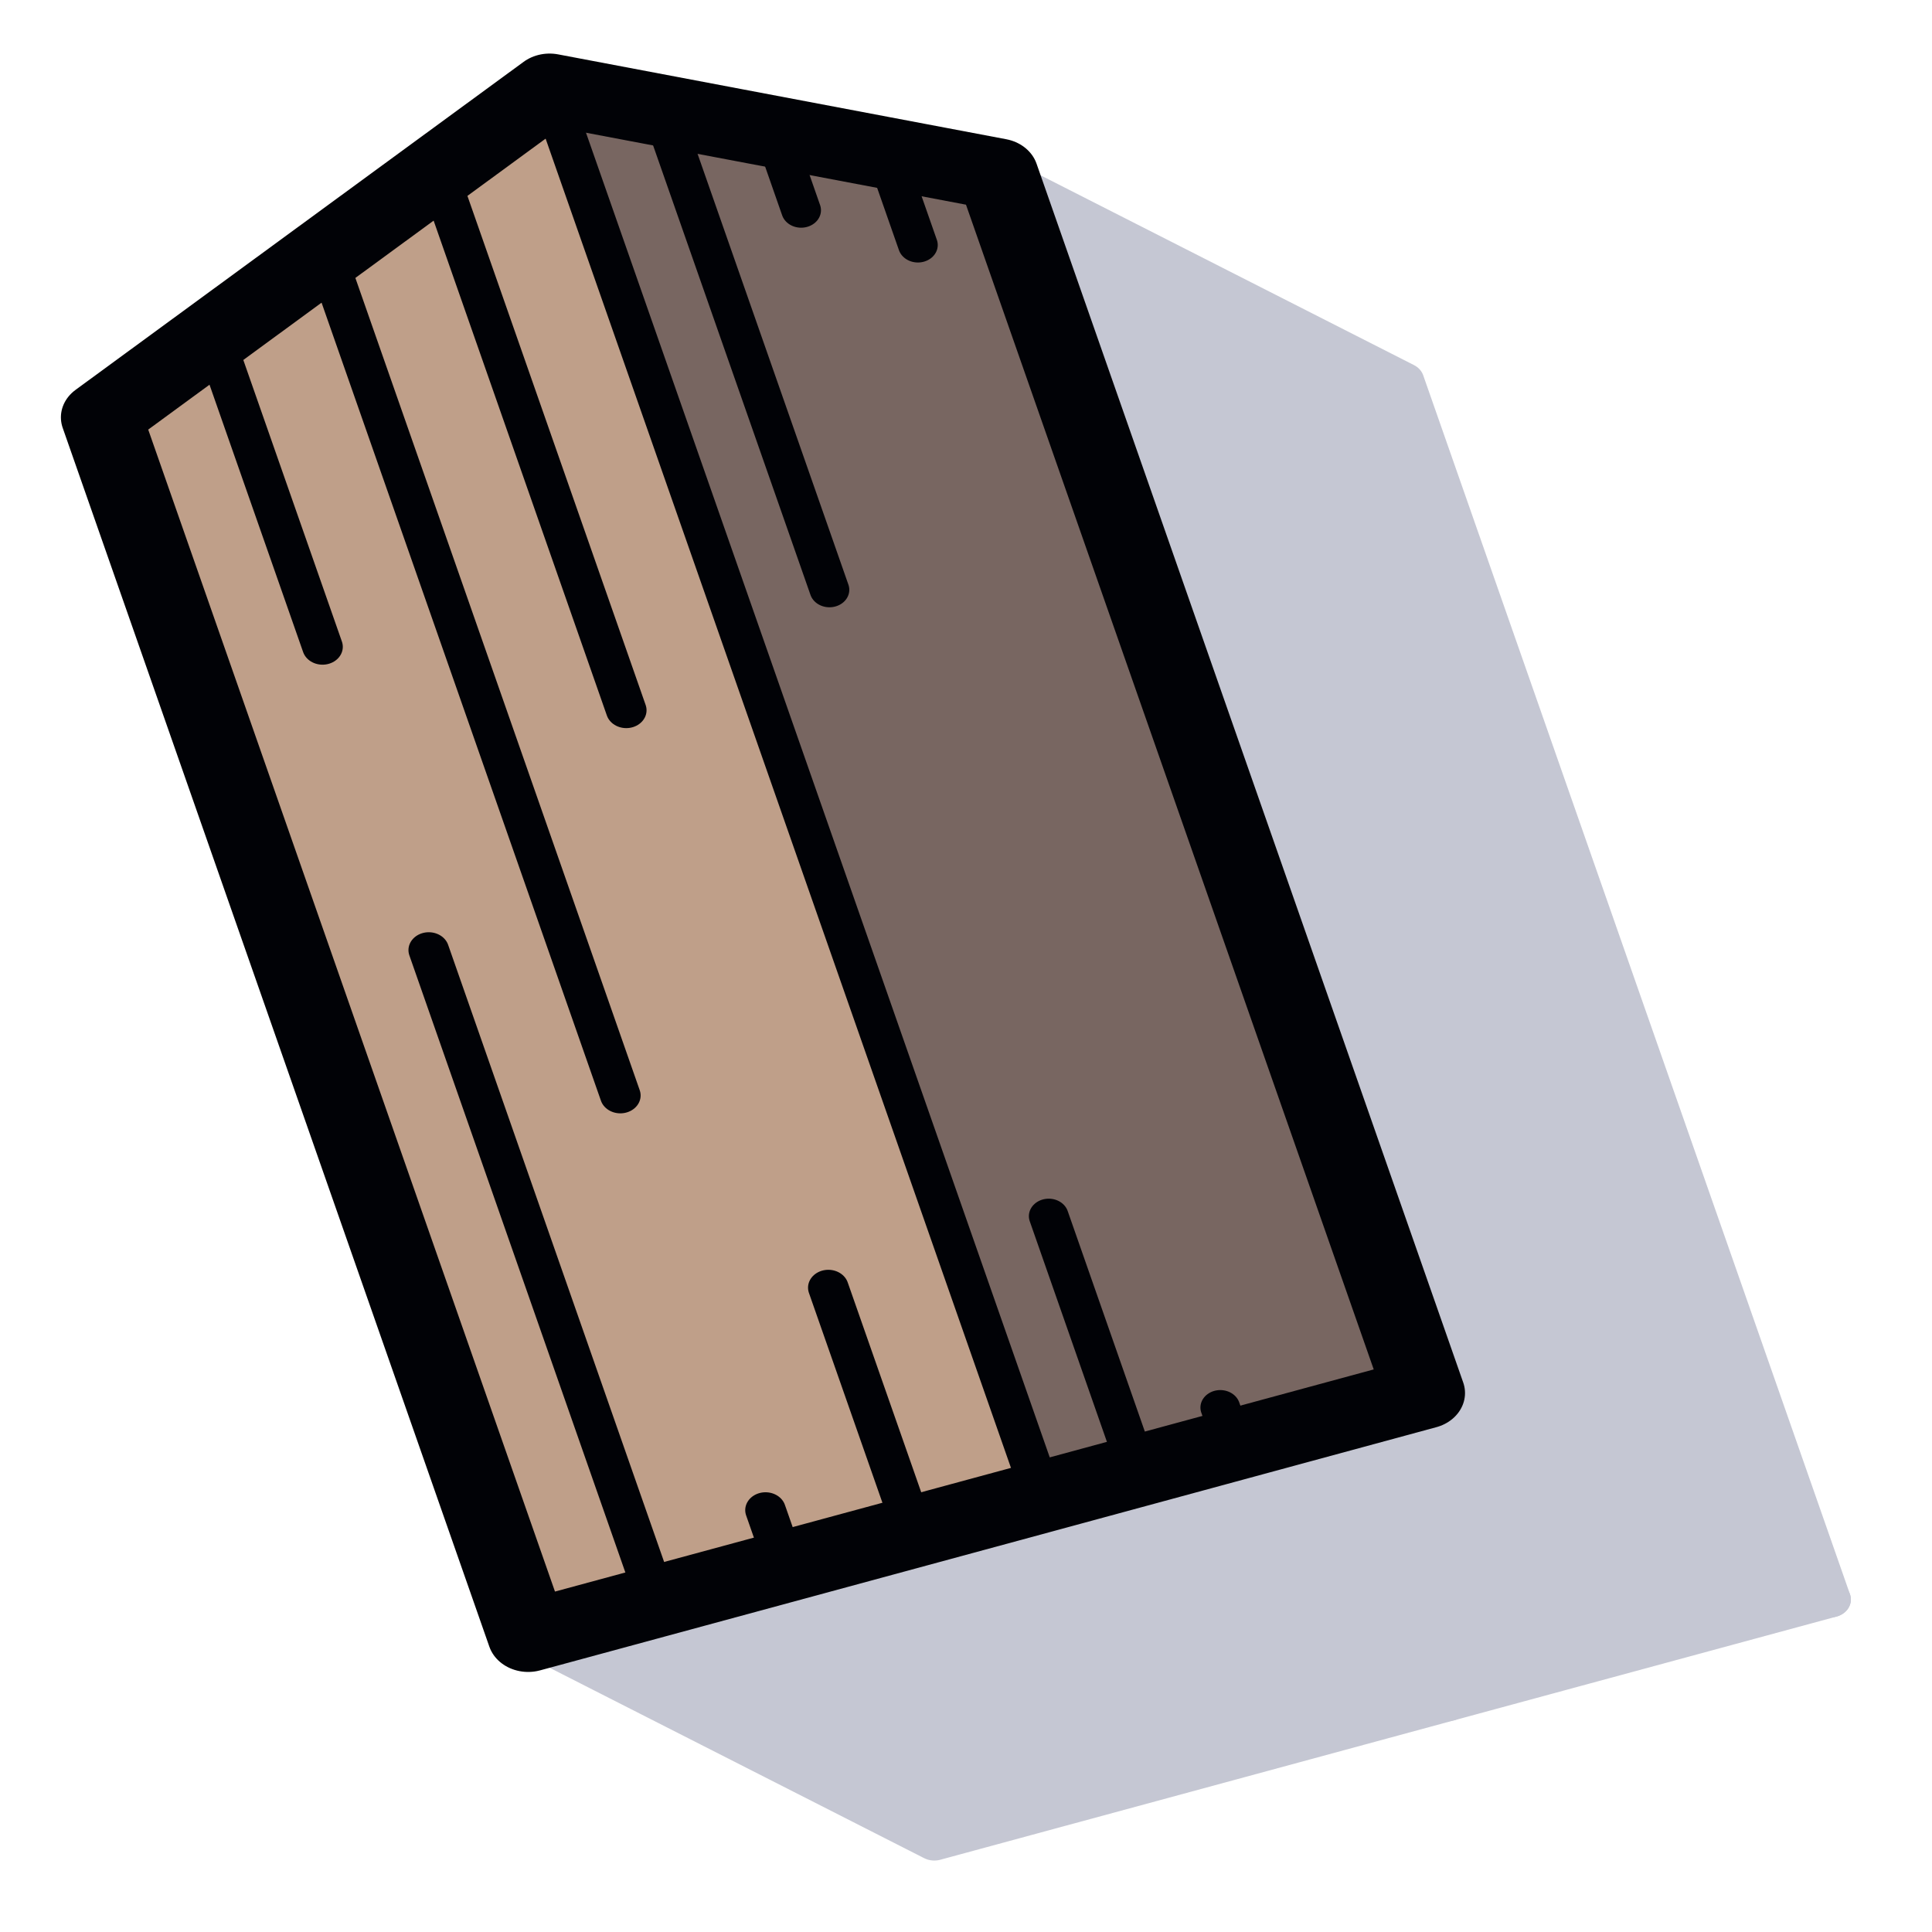
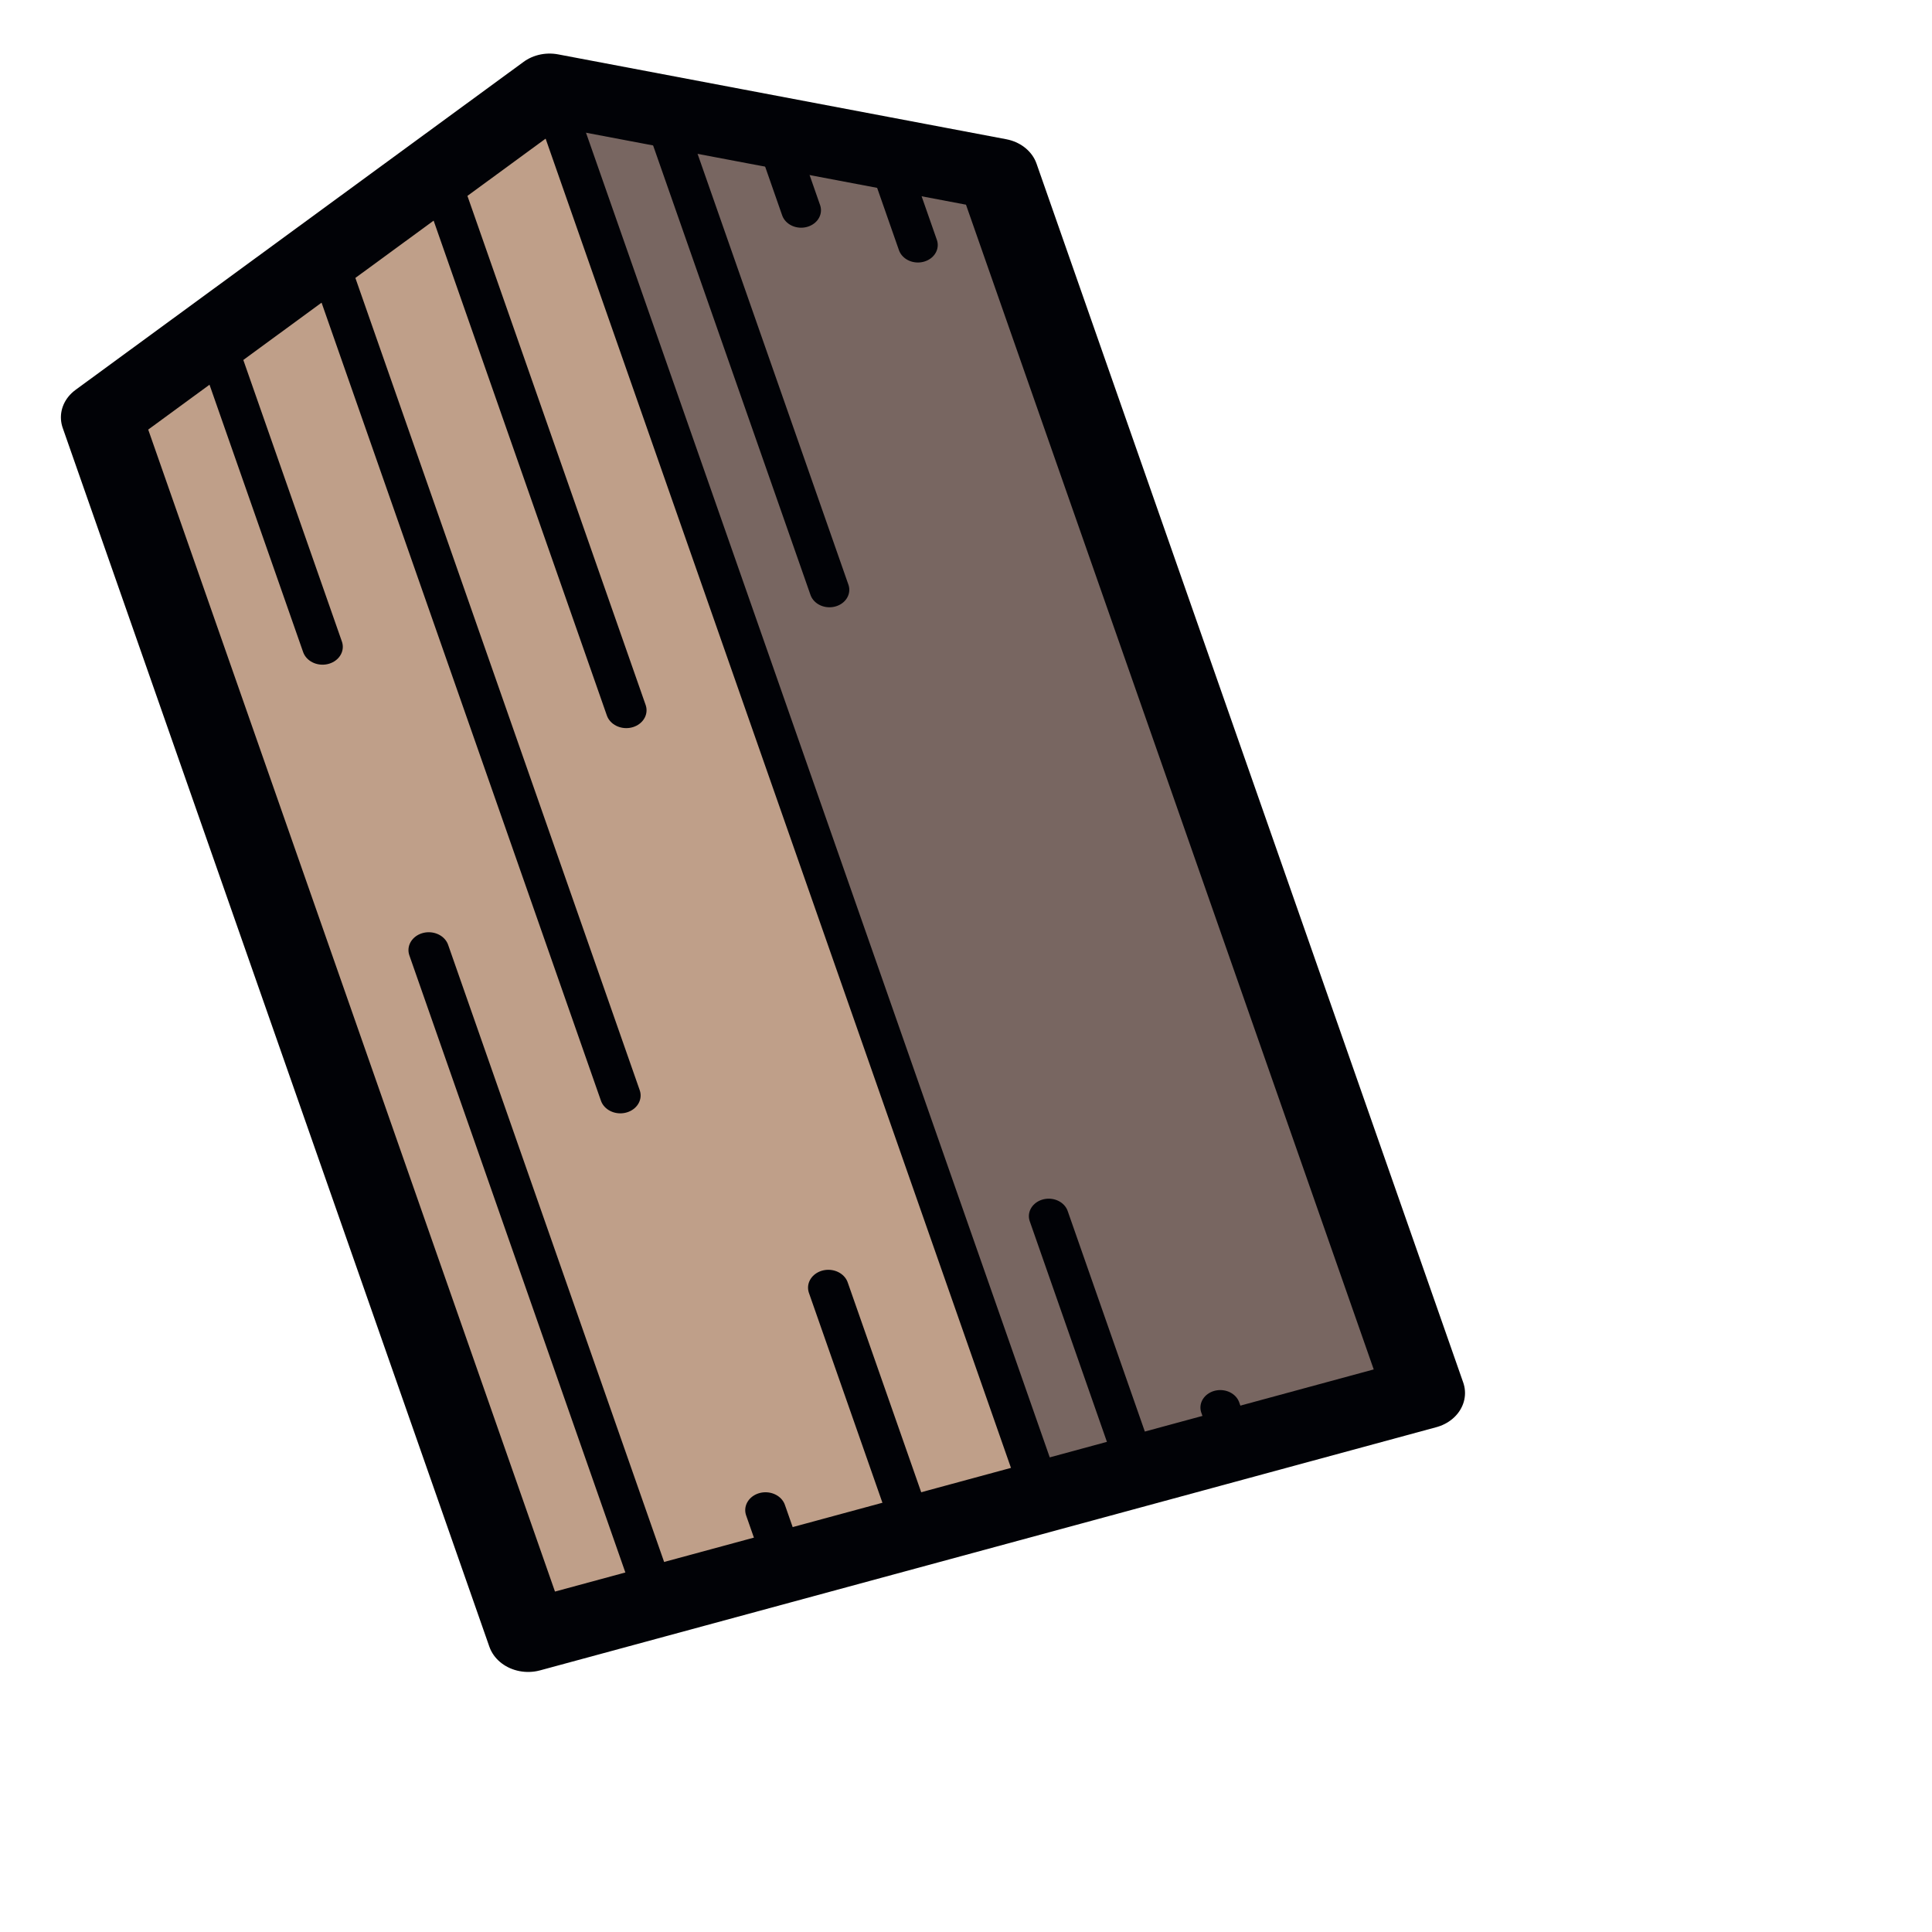
<svg xmlns="http://www.w3.org/2000/svg" viewBox="184.965 176.663 23.81 27.045" width="520" height="520" stroke-linejoin="round" stroke-linecap="round" fill-rule="evenodd" fill="none" preserveAspectRatio="none">
-   <g transform="translate(250.0195 250.0195) scale(1.000078)" opacity="0.55">
-     <path d=" M -53.536,-47.558 L -58.541,-50.448 L -52.205,-52.4 L -47.2,-49.511 L -53.536,-47.558" fill="#9699AE" stroke="#9699AE" stroke-width="0.5" />
-     <path d=" M -42.491,-50.962 L -47.496,-53.852 L -52.754,-70.913 L -47.75,-68.024 L -42.491,-50.962" fill="#9699AE" stroke="#9699AE" stroke-width="0.5" />
-     <path d=" M -47.2,-49.511 L -52.205,-52.4 L -47.496,-53.852 L -42.491,-50.962 L -47.2,-49.511" fill="#9699AE" stroke="#9699AE" stroke-width="0.5" />
-   </g>
  <g transform="translate(250.0195 250.0195) scale(1.000078)">
    <path d=" M -57.994,-61.48 L -54.158,-62.662 L -56.787,-71.193 L -60.624,-70.01 L -57.994,-61.48" fill="#C1A18A" />
    <path d=" M -54.158,-62.662 L -56.787,-71.193 L -60.624,-70.01 L -57.994,-61.48" stroke="#010206" stroke-width="1" />
    <path d=" M -63.799,-67.509 L -58.277,-72.101 L -52.205,-52.4 L -58.541,-50.448 L -63.799,-67.509" fill="#BF9F89" />
    <path d=" M -52.754,-70.913 L -58.277,-72.101 L -52.205,-52.4 L -47.496,-53.852 L -52.754,-70.913" fill="#786661" />
    <path d=" M -56.896,-71.804 L -54.828,-65.095 M -51.028,-52.763 L -52.126,-56.328" stroke="#010206" stroke-width="0.489" />
    <path d=" M -59.657,-70.953 L -57.332,-63.409 M -53.789,-51.912 L -54.842,-55.327" stroke="#010206" stroke-width="0.5" />
    <path d=" M -55.515,-71.507 L -55.177,-70.408 M -49.85,-53.126 L -50.012,-53.649" stroke="#010206" stroke-width="0.489" />
    <path d=" M -61.038,-69.805 L -57.405,-58.017 M -55.373,-51.424 L -55.616,-52.213" stroke="#010206" stroke-width="0.5" />
    <path d=" M -54.135,-71.21 L -53.738,-69.921 M -48.673,-53.489 L -48.68,-53.51" stroke="#010206" stroke-width="0.489" />
    <path d=" M -62.419,-68.657 L -61.075,-64.297 M -56.957,-50.936 L -59.766,-60.052" stroke="#010206" stroke-width="0.5" />
    <path d=" M -52.205,-52.4 L -58.541,-50.448 L -63.799,-67.509 L -58.277,-72.101 L -52.754,-70.913 L -47.496,-53.852 L -52.205,-52.4" stroke="#010206" stroke-width="1" />
    <path d=" M -58.277,-72.101 L -52.205,-52.4" stroke="#010206" stroke-width="0.5" />
  </g>
</svg>
